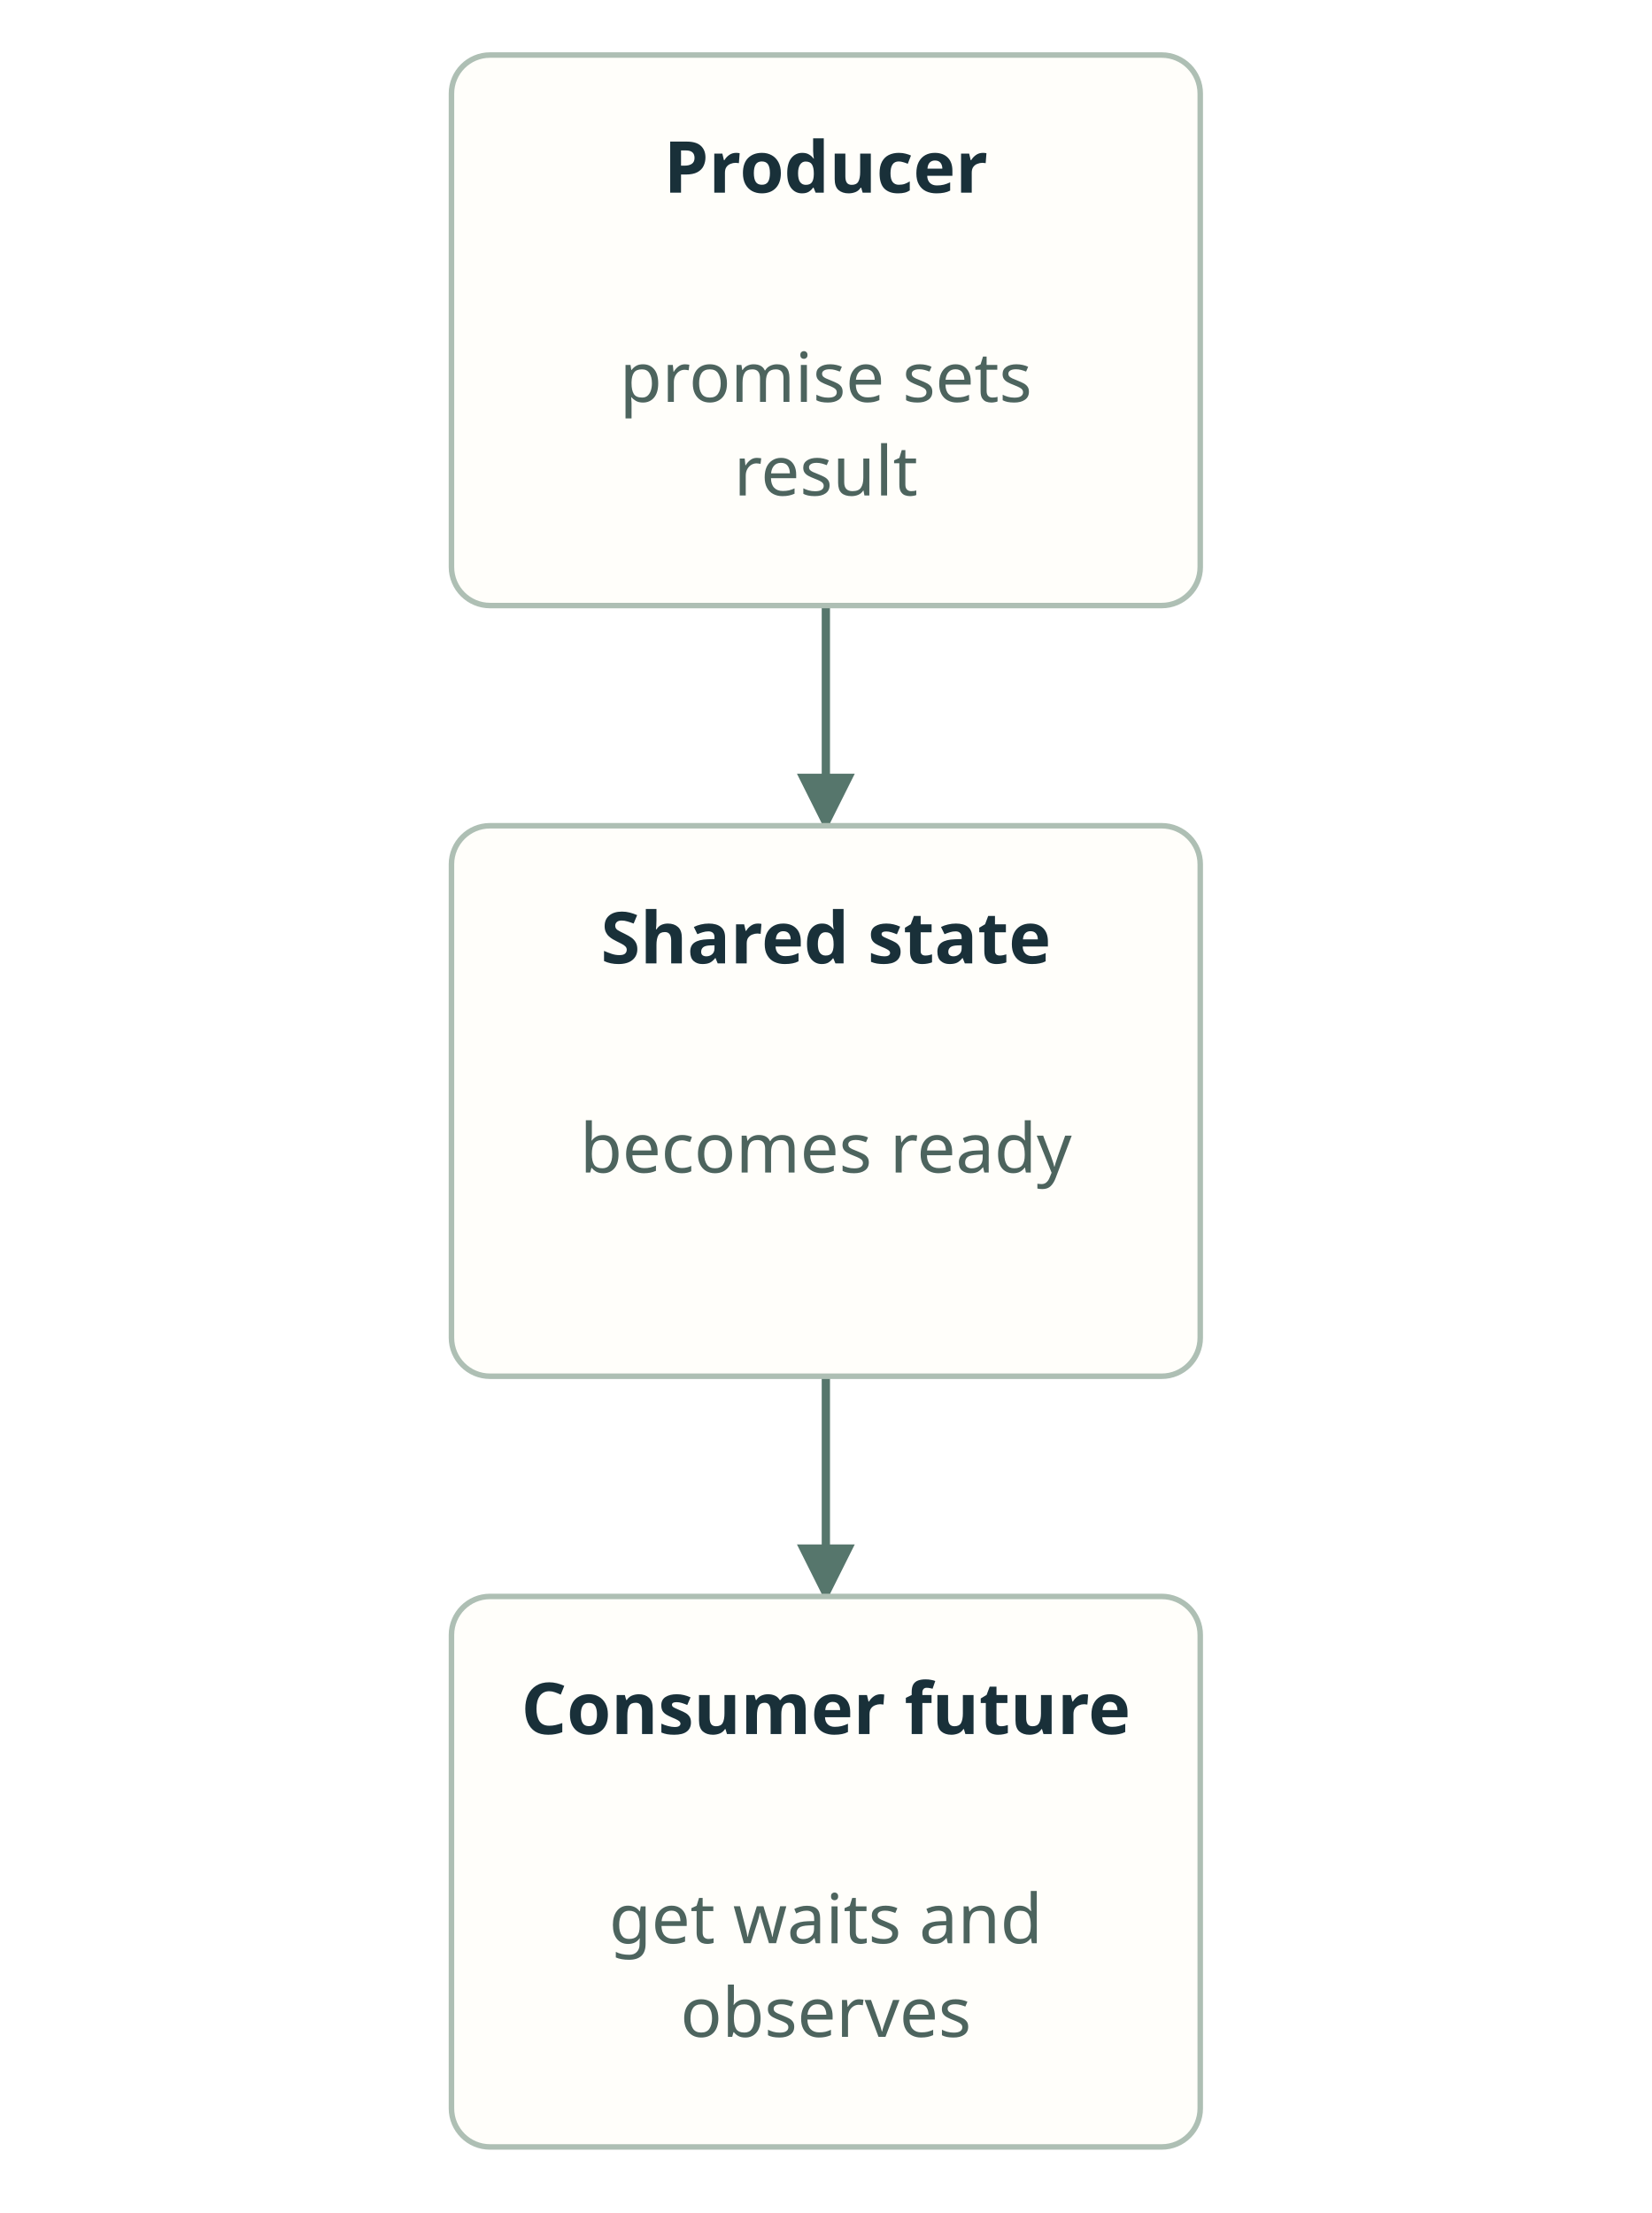
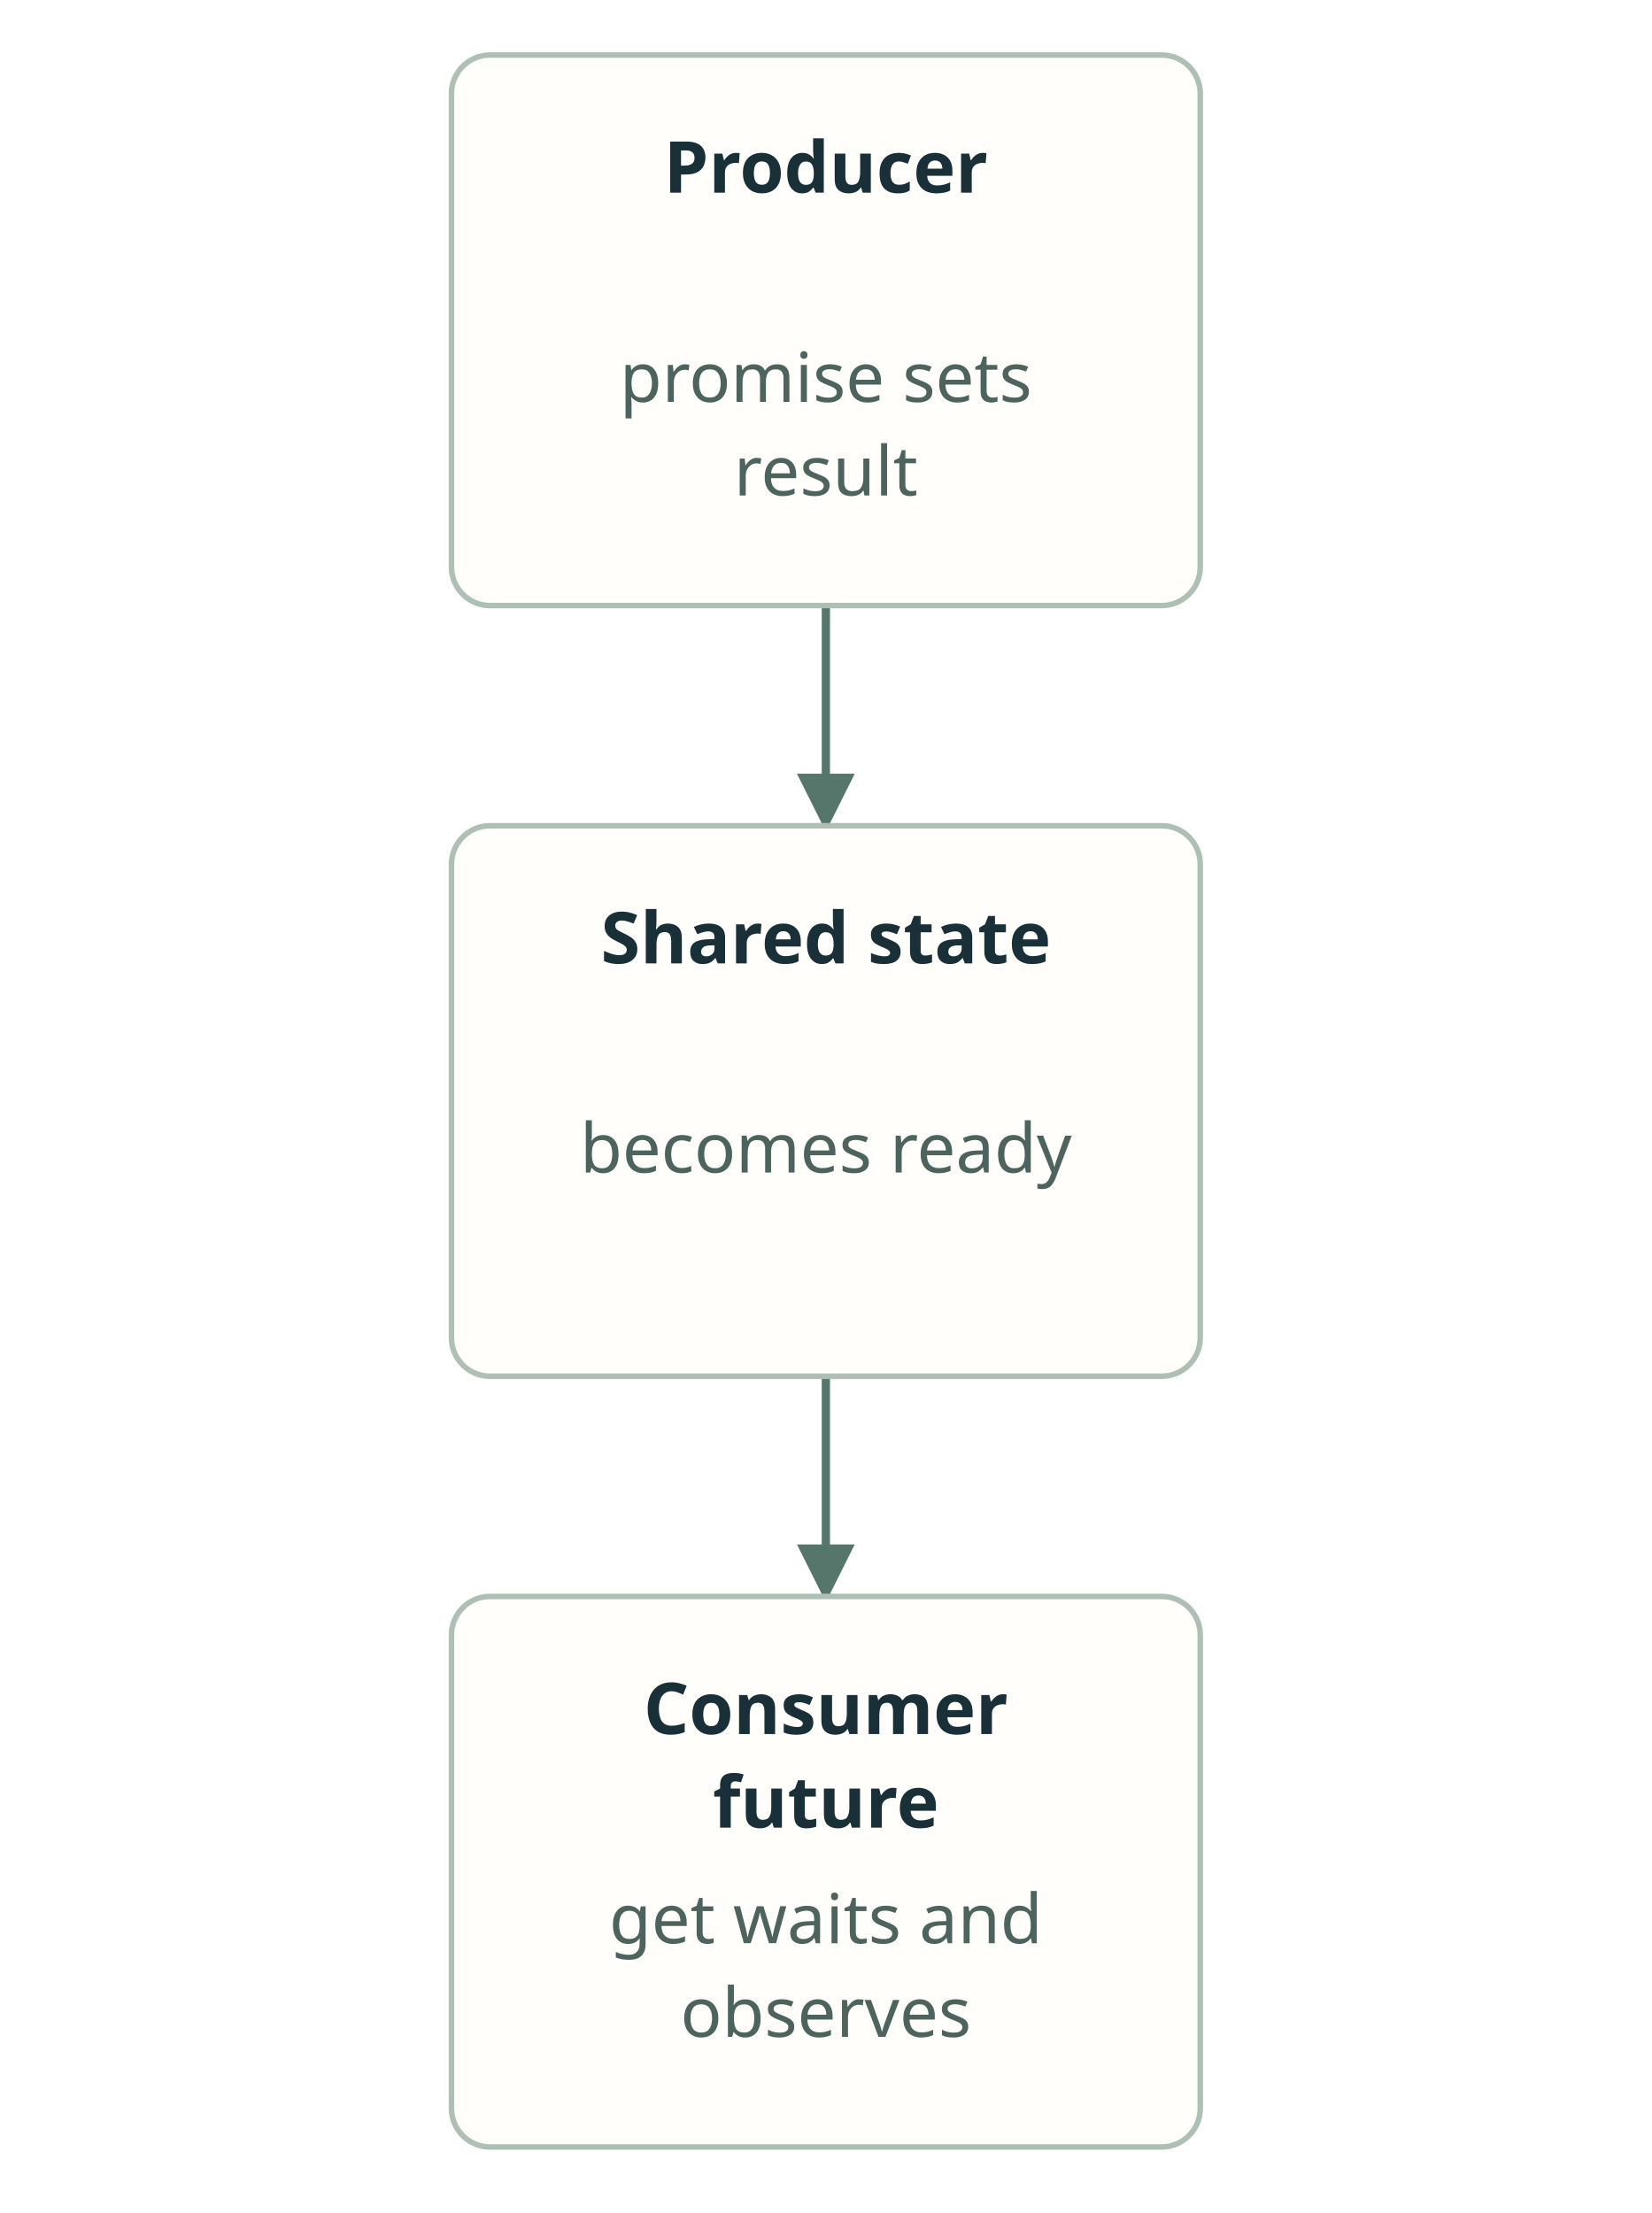
<svg xmlns="http://www.w3.org/2000/svg" class="concept-svg" viewBox="0 0 300 402" role="img" aria-labelledby="concept-lib-future-promise-title concept-lib-future-promise-desc">
  <defs>
    <marker id="concept-lib-future-promise-arrow" viewBox="0 0 10 10" refX="9" refY="5" markerWidth="7" markerHeight="7" orient="auto-start-reverse">
      <path d="M 0 0 L 10 5 L 0 10 z" fill="#56766c" />
    </marker>
  </defs>
  <path d="M 150 110 L 150 150" stroke="#56766c" stroke-width="1.5" marker-end="url(#concept-lib-future-promise-arrow)" fill="none" />
  <path d="M 150 250 L 150 290" stroke="#56766c" stroke-width="1.5" marker-end="url(#concept-lib-future-promise-arrow)" fill="none" />
  <g>
    <rect x="82" y="10" width="136" height="100" rx="7" fill="#fffefa" stroke="#aebfb4" />
    <text x="150" y="35" text-anchor="middle" fill="#193039" font-family="system-ui,sans-serif" font-size="13" font-weight="650">Producer</text>
    <text x="150" y="73" text-anchor="middle" fill="#4d645e" font-family="system-ui,sans-serif" font-size="12.5">promise sets</text>
    <text x="150" y="90" text-anchor="middle" fill="#4d645e" font-family="system-ui,sans-serif" font-size="12.5">result</text>
  </g>
  <g>
    <rect x="82" y="150" width="136" height="100" rx="7" fill="#fffefa" stroke="#aebfb4" />
    <text x="150" y="175" text-anchor="middle" fill="#193039" font-family="system-ui,sans-serif" font-size="13" font-weight="650">Shared state</text>
    <text x="150" y="213" text-anchor="middle" fill="#4d645e" font-family="system-ui,sans-serif" font-size="12.5">becomes ready</text>
  </g>
  <g>
    <rect x="82" y="290" width="136" height="100" rx="7" fill="#fffefa" stroke="#aebfb4" />
-     <text x="150" y="315" text-anchor="middle" fill="#193039" font-family="system-ui,sans-serif" font-size="13" font-weight="650">Consumer future</text>
+     <text x="150" y="315" text-anchor="middle" fill="#193039" font-family="system-ui,sans-serif" font-size="13" font-weight="650">Consumer</text>
+     <text x="150" y="332" text-anchor="middle" fill="#193039" font-family="system-ui,sans-serif" font-size="13" font-weight="650">future</text>
    <text x="150" y="353" text-anchor="middle" fill="#4d645e" font-family="system-ui,sans-serif" font-size="12.5">get waits and</text>
    <text x="150" y="370" text-anchor="middle" fill="#4d645e" font-family="system-ui,sans-serif" font-size="12.5">observes</text>
  </g>
</svg>
